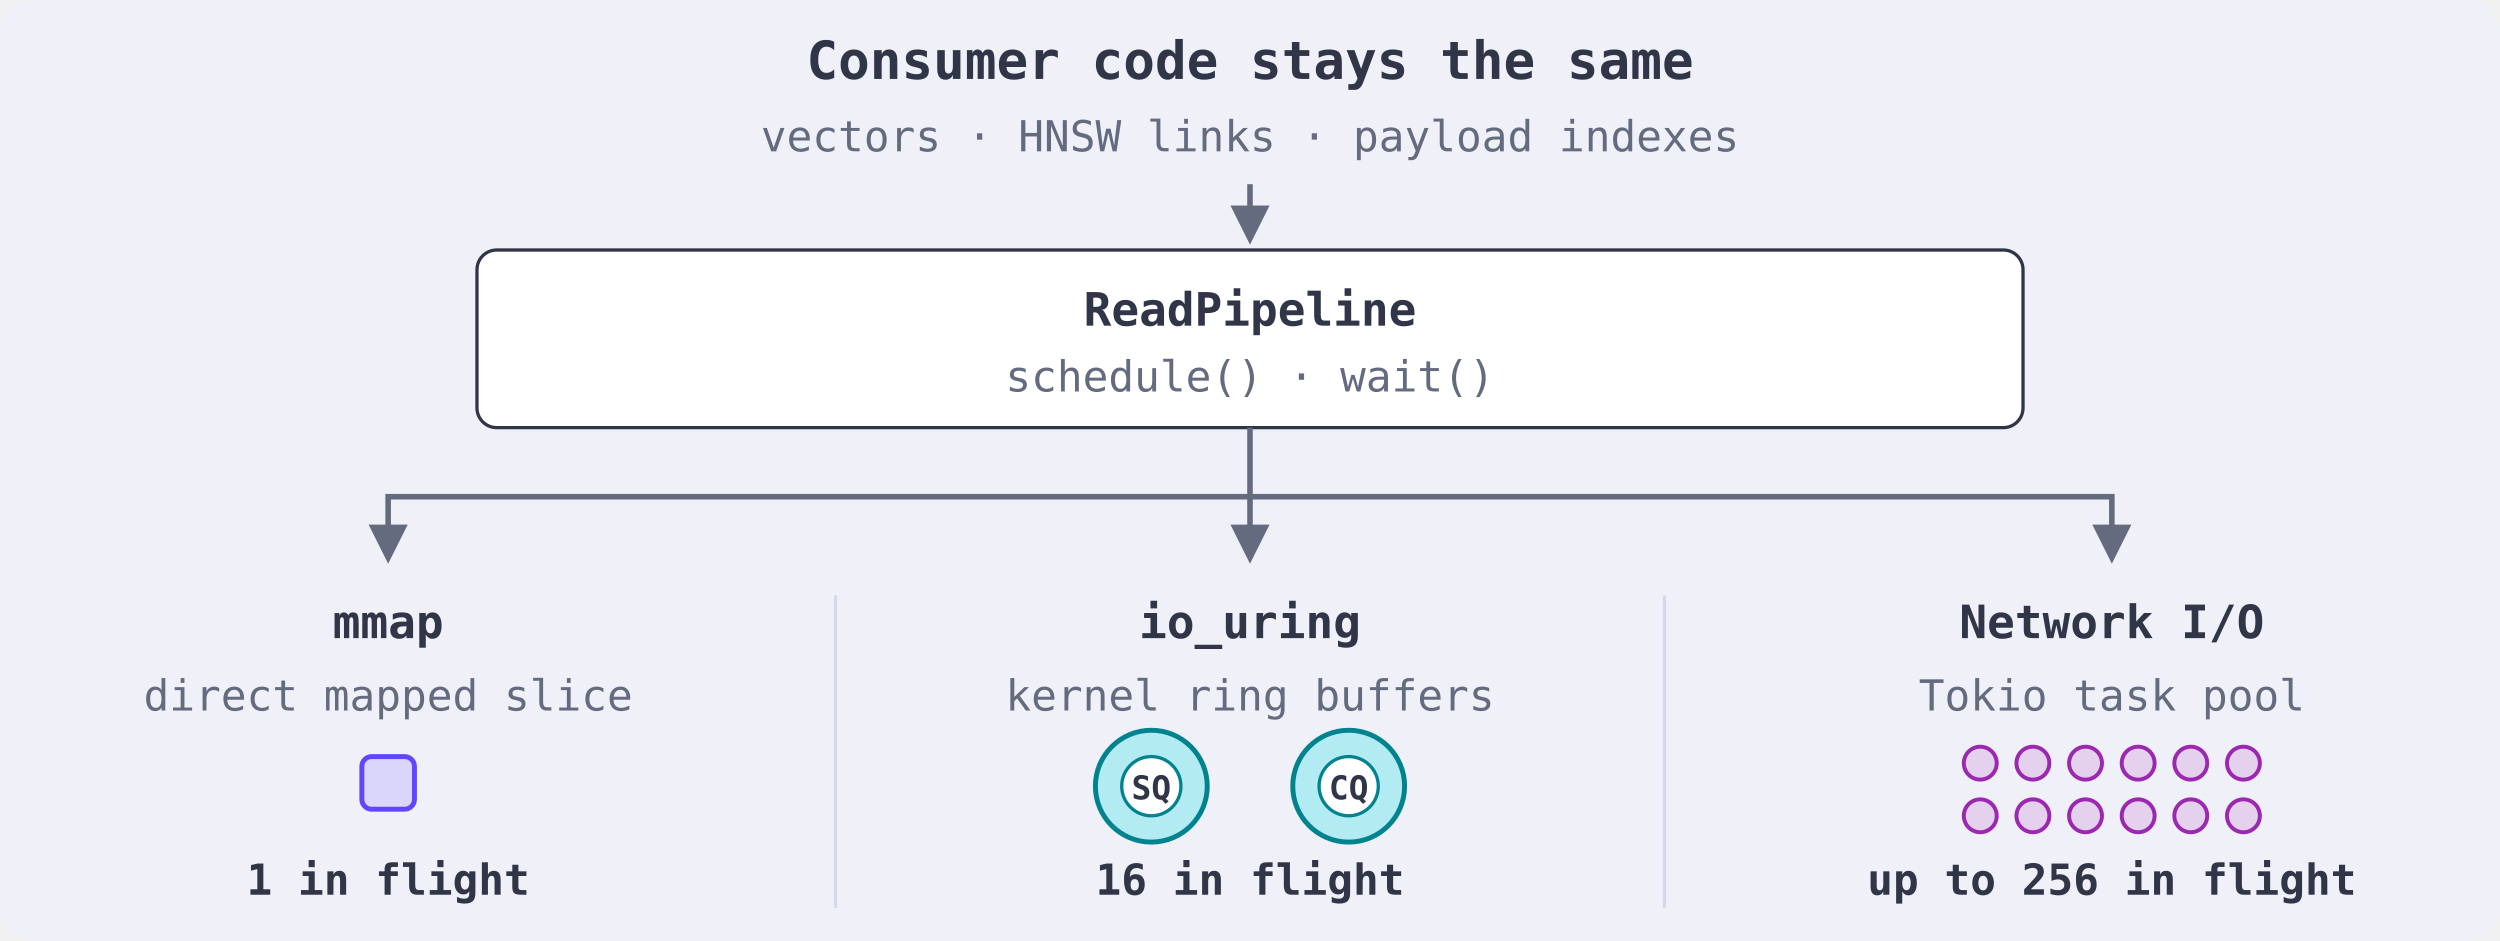
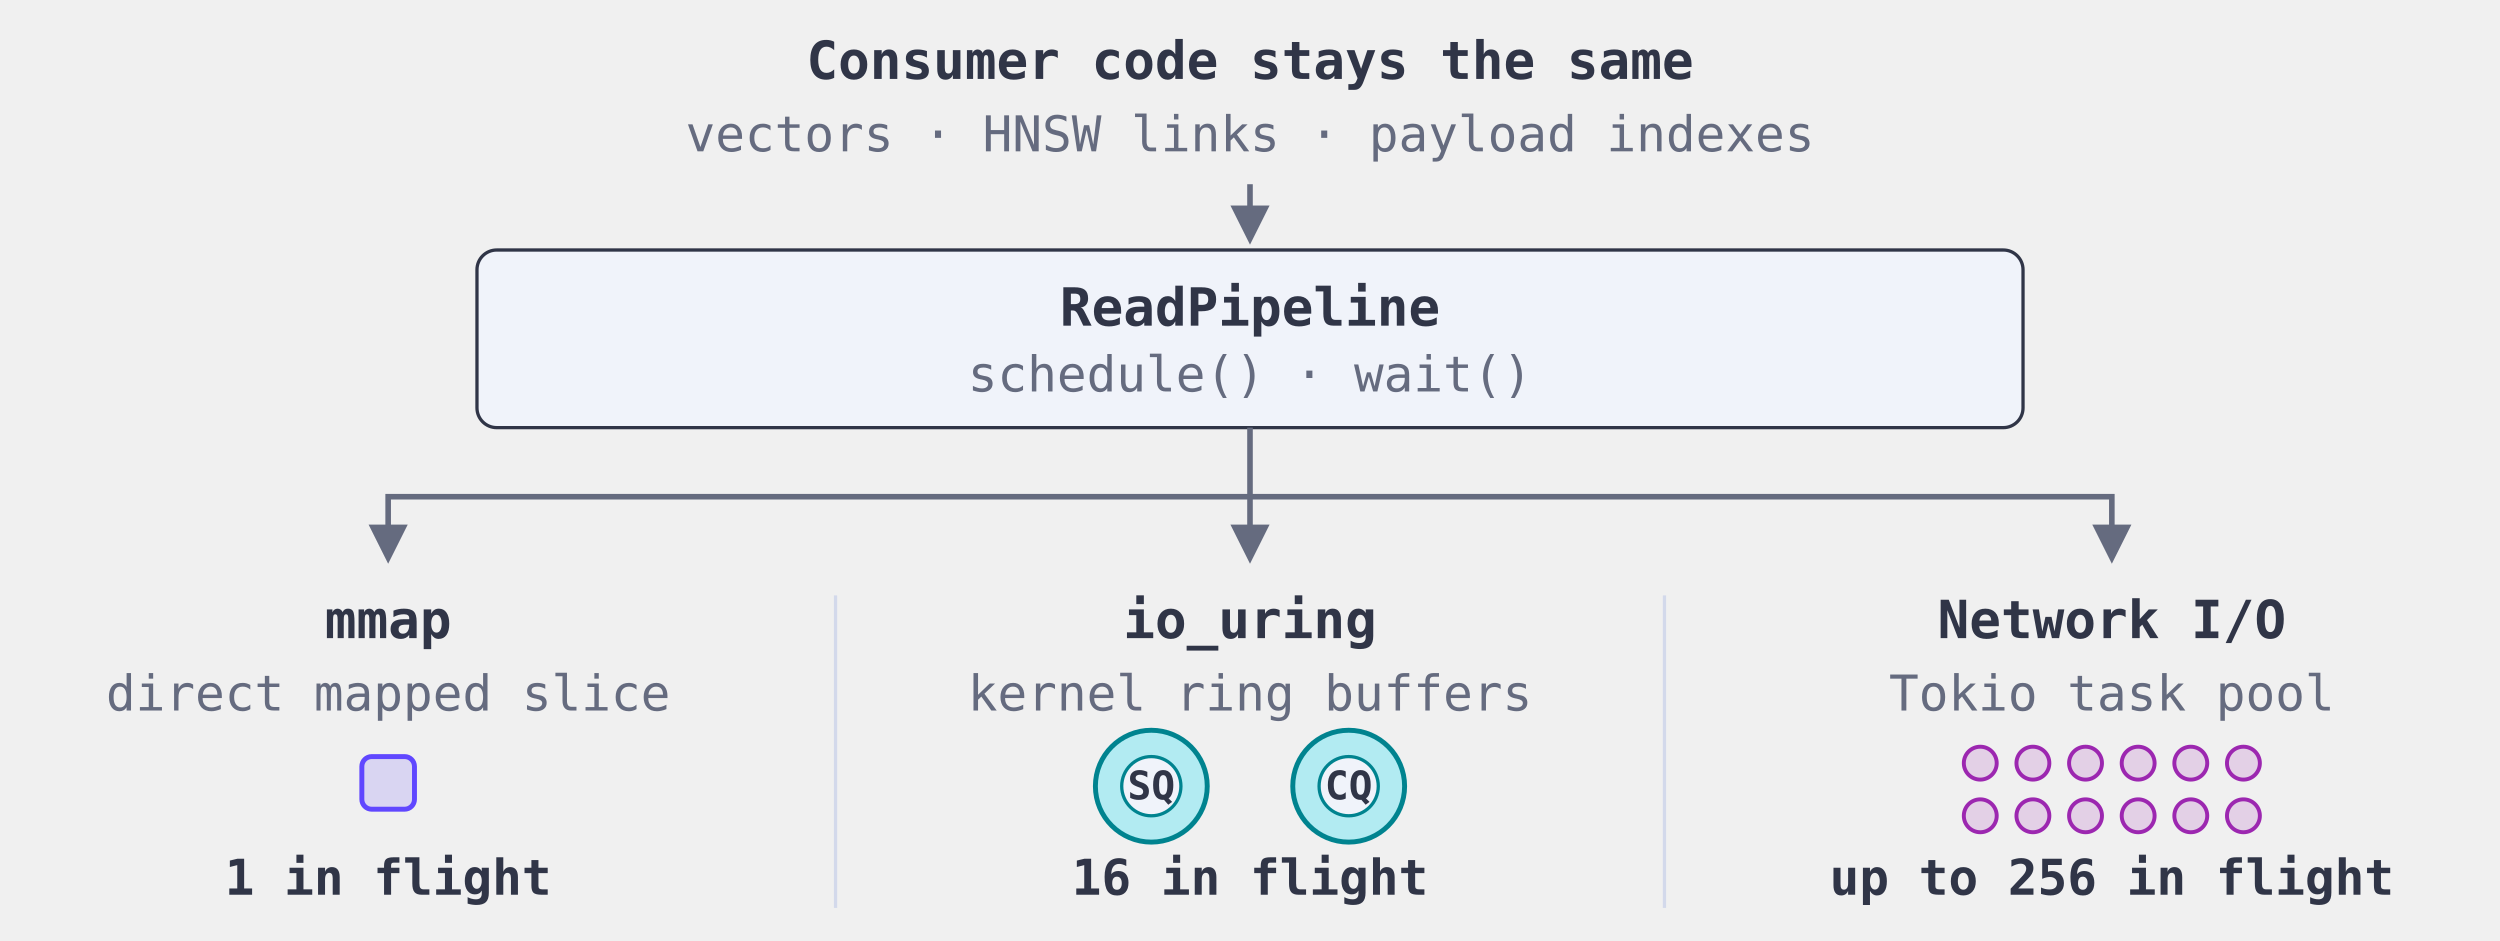
<svg xmlns="http://www.w3.org/2000/svg" viewBox="0 0 760 286" role="img" aria-labelledby="d" font-family="'Geist Mono',ui-monospace,SFMono-Regular,Menlo,Consolas,monospace">
  <defs>
    <marker id="a" viewBox="0 0 10 10" refX="8" refY="5" markerWidth="7" markerHeight="7" orient="auto">
      <path d="M0 0L10 5L0 10Z" fill="#656b7f" />
    </marker>
  </defs>
-   <rect width="760" height="286" rx="10" fill="#f0f1f8" />
  <text x="380" y="24" text-anchor="middle" font-size="16" font-weight="600" fill="#303547">Consumer code stays the same</text>
-   <text x="380" y="46" text-anchor="middle" font-size="13" fill="#656b7f">vectors · HNSW links · payload indexes</text>
+   <text x="380" y="46" text-anchor="middle" font-size="15" fill="#656b7f">vectors · HNSW links · payload indexes</text>
  <path d="M380 56V72" fill="none" stroke="#656b7f" stroke-width="1.7" marker-end="url(#a)" />
-   <rect x="145" y="76" width="470" height="54" rx="6" fill="#fff" stroke="#303547" />
-   <text x="380" y="99" text-anchor="middle" font-size="14" font-weight="600" fill="#303547">ReadPipeline</text>
-   <text x="380" y="119" text-anchor="middle" font-size="13" fill="#656b7f">schedule() · wait()</text>
+   <rect x="145" y="76" width="470" height="54" rx="6" fill="#f0f3fa" stroke="#303547" />
+   <text x="380" y="99" text-anchor="middle" font-size="16" font-weight="600" fill="#303547">ReadPipeline</text>
+   <text x="380" y="119" text-anchor="middle" font-size="15" fill="#656b7f">schedule() · wait()</text>
  <g fill="none" stroke="#656b7f" stroke-width="1.7">
    <path d="M380 130V151" />
    <path d="M380 151H118V169" marker-end="url(#a)" />
    <path d="M380 151V169" marker-end="url(#a)" />
    <path d="M380 151H642V169" marker-end="url(#a)" />
  </g>
  <line x1="254" y1="181" x2="254" y2="276" stroke="#d3d9eb" />
  <line x1="506" y1="181" x2="506" y2="276" stroke="#d3d9eb" />
-   <text x="118" y="194" text-anchor="middle" font-size="14" font-weight="600" fill="#303547">mmap</text>
-   <text x="118" y="216" text-anchor="middle" font-size="13" fill="#656b7f">direct mapped slice</text>
+   <text x="118" y="194" text-anchor="middle" font-size="16" font-weight="600" fill="#303547">mmap</text>
+   <text x="118" y="216" text-anchor="middle" font-size="15" fill="#656b7f">direct mapped slice</text>
  <rect x="110" y="230" width="16" height="16" rx="3" fill="#6047ff" fill-opacity=".16" stroke="#6047ff" stroke-width="1.5" />
-   <text x="118" y="272" text-anchor="middle" font-size="13" font-weight="600" fill="#303547">1 in flight</text>
-   <text x="380" y="194" text-anchor="middle" font-size="14" font-weight="600" fill="#303547">io_uring</text>
-   <text x="380" y="216" text-anchor="middle" font-size="13" fill="#656b7f">kernel ring buffers</text>
+   <text x="118" y="272" text-anchor="middle" font-size="15" font-weight="600" fill="#303547">1 in flight</text>
+   <text x="380" y="194" text-anchor="middle" font-size="16" font-weight="600" fill="#303547">io_uring</text>
+   <text x="380" y="216" text-anchor="middle" font-size="15" fill="#656b7f">kernel ring buffers</text>
  <g transform="translate(350 239)">
    <circle r="17" fill="#b2ebf2" stroke="#00838f" stroke-width="1.5" />
-     <circle r="9" fill="#fff" stroke="#00838f" />
-     <text y="4" text-anchor="middle" font-size="10" font-weight="600" fill="#303547">SQ</text>
+     <circle r="9" fill="#f0f3fa" stroke="#00838f" />
+     <text y="4" text-anchor="middle" font-size="12" font-weight="600" fill="#303547">SQ</text>
  </g>
  <g transform="translate(410 239)">
    <circle r="17" fill="#b2ebf2" stroke="#00838f" stroke-width="1.5" />
-     <circle r="9" fill="#fff" stroke="#00838f" />
-     <text y="4" text-anchor="middle" font-size="10" font-weight="600" fill="#303547">CQ</text>
+     <circle r="9" fill="#f0f3fa" stroke="#00838f" />
+     <text y="4" text-anchor="middle" font-size="12" font-weight="600" fill="#303547">CQ</text>
  </g>
-   <text x="380" y="272" text-anchor="middle" font-size="13" font-weight="600" fill="#303547">16 in flight</text>
-   <text x="642" y="194" text-anchor="middle" font-size="14" font-weight="600" fill="#303547">Network I/O</text>
-   <text x="642" y="216" text-anchor="middle" font-size="13" fill="#656b7f">Tokio task pool</text>
+   <text x="380" y="272" text-anchor="middle" font-size="15" font-weight="600" fill="#303547">16 in flight</text>
+   <text x="642" y="194" text-anchor="middle" font-size="16" font-weight="600" fill="#303547">Network I/O</text>
+   <text x="642" y="216" text-anchor="middle" font-size="15" fill="#656b7f">Tokio task pool</text>
  <g fill="#9c27b0" fill-opacity=".16" stroke="#9c27b0" stroke-width="1.2">
    <circle cx="602" cy="232" r="5" />
    <circle cx="618" cy="232" r="5" />
    <circle cx="634" cy="232" r="5" />
    <circle cx="650" cy="232" r="5" />
    <circle cx="666" cy="232" r="5" />
    <circle cx="682" cy="232" r="5" />
    <circle cx="602" cy="248" r="5" />
    <circle cx="618" cy="248" r="5" />
    <circle cx="634" cy="248" r="5" />
    <circle cx="650" cy="248" r="5" />
    <circle cx="666" cy="248" r="5" />
    <circle cx="682" cy="248" r="5" />
  </g>
-   <text x="642" y="272" text-anchor="middle" font-size="13" font-weight="600" fill="#303547">up to 256 in flight</text>
+   <text x="642" y="272" text-anchor="middle" font-size="15" font-weight="600" fill="#303547">up to 256 in flight</text>
</svg>
